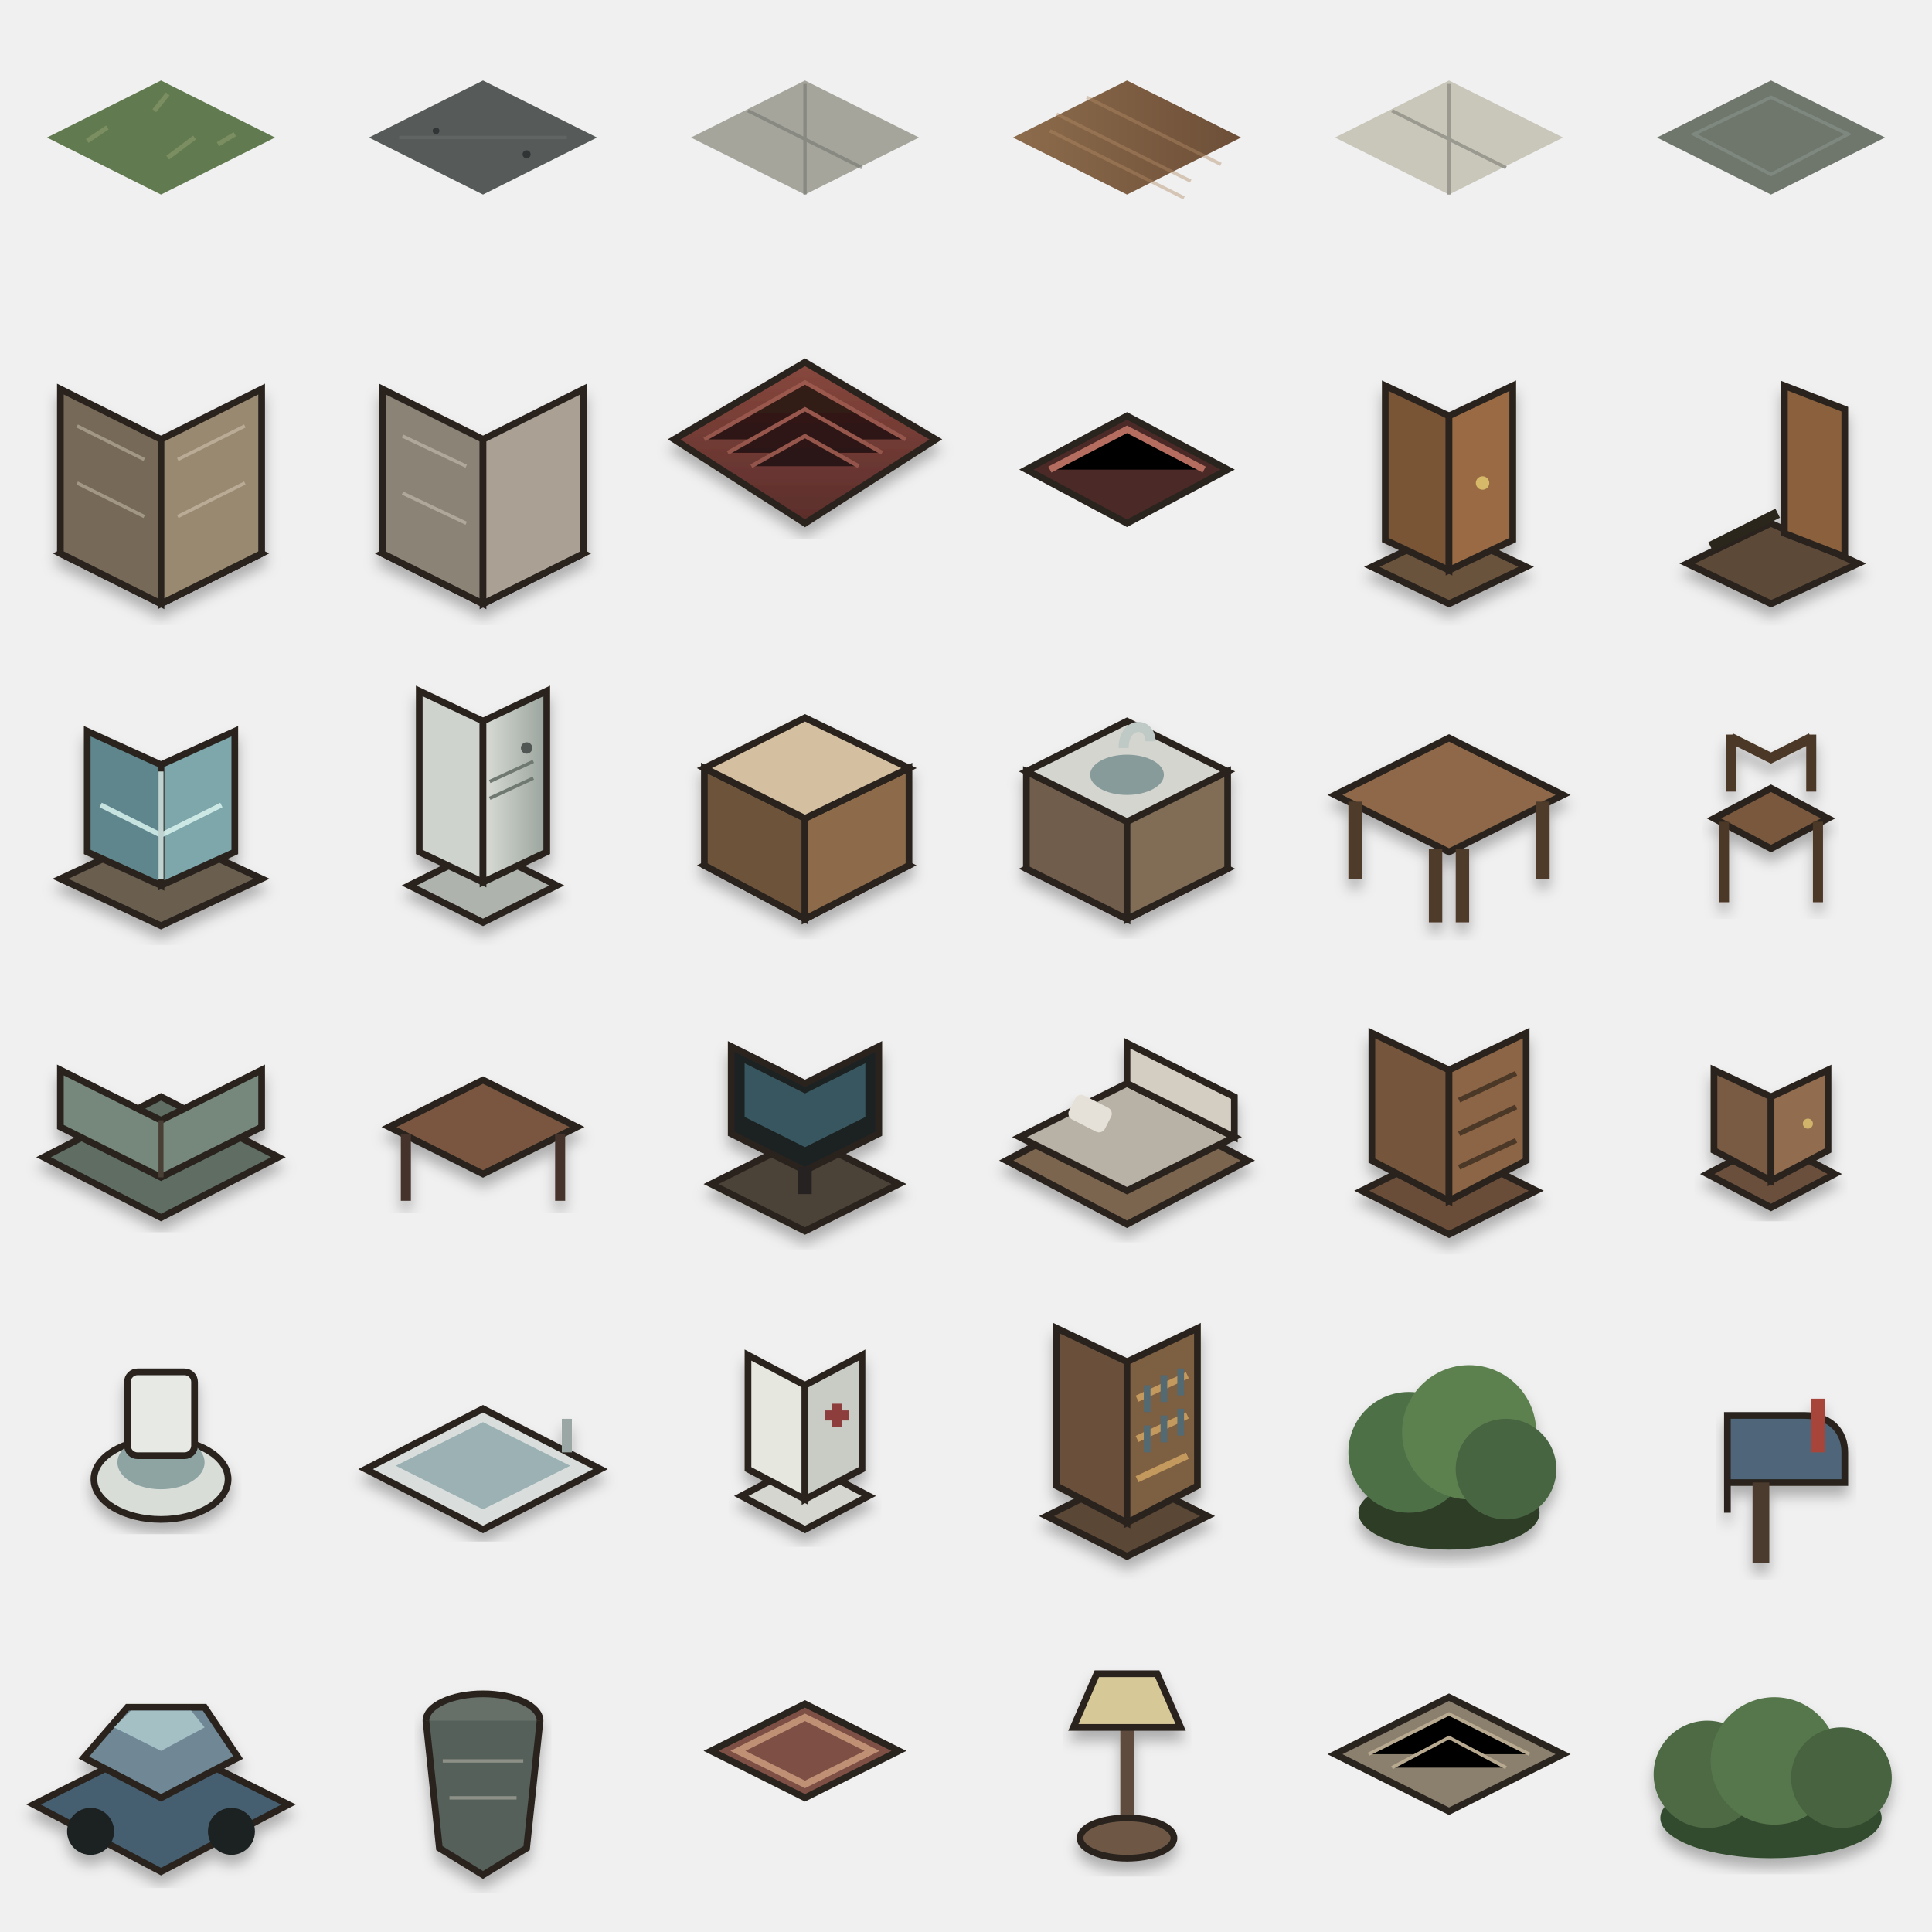
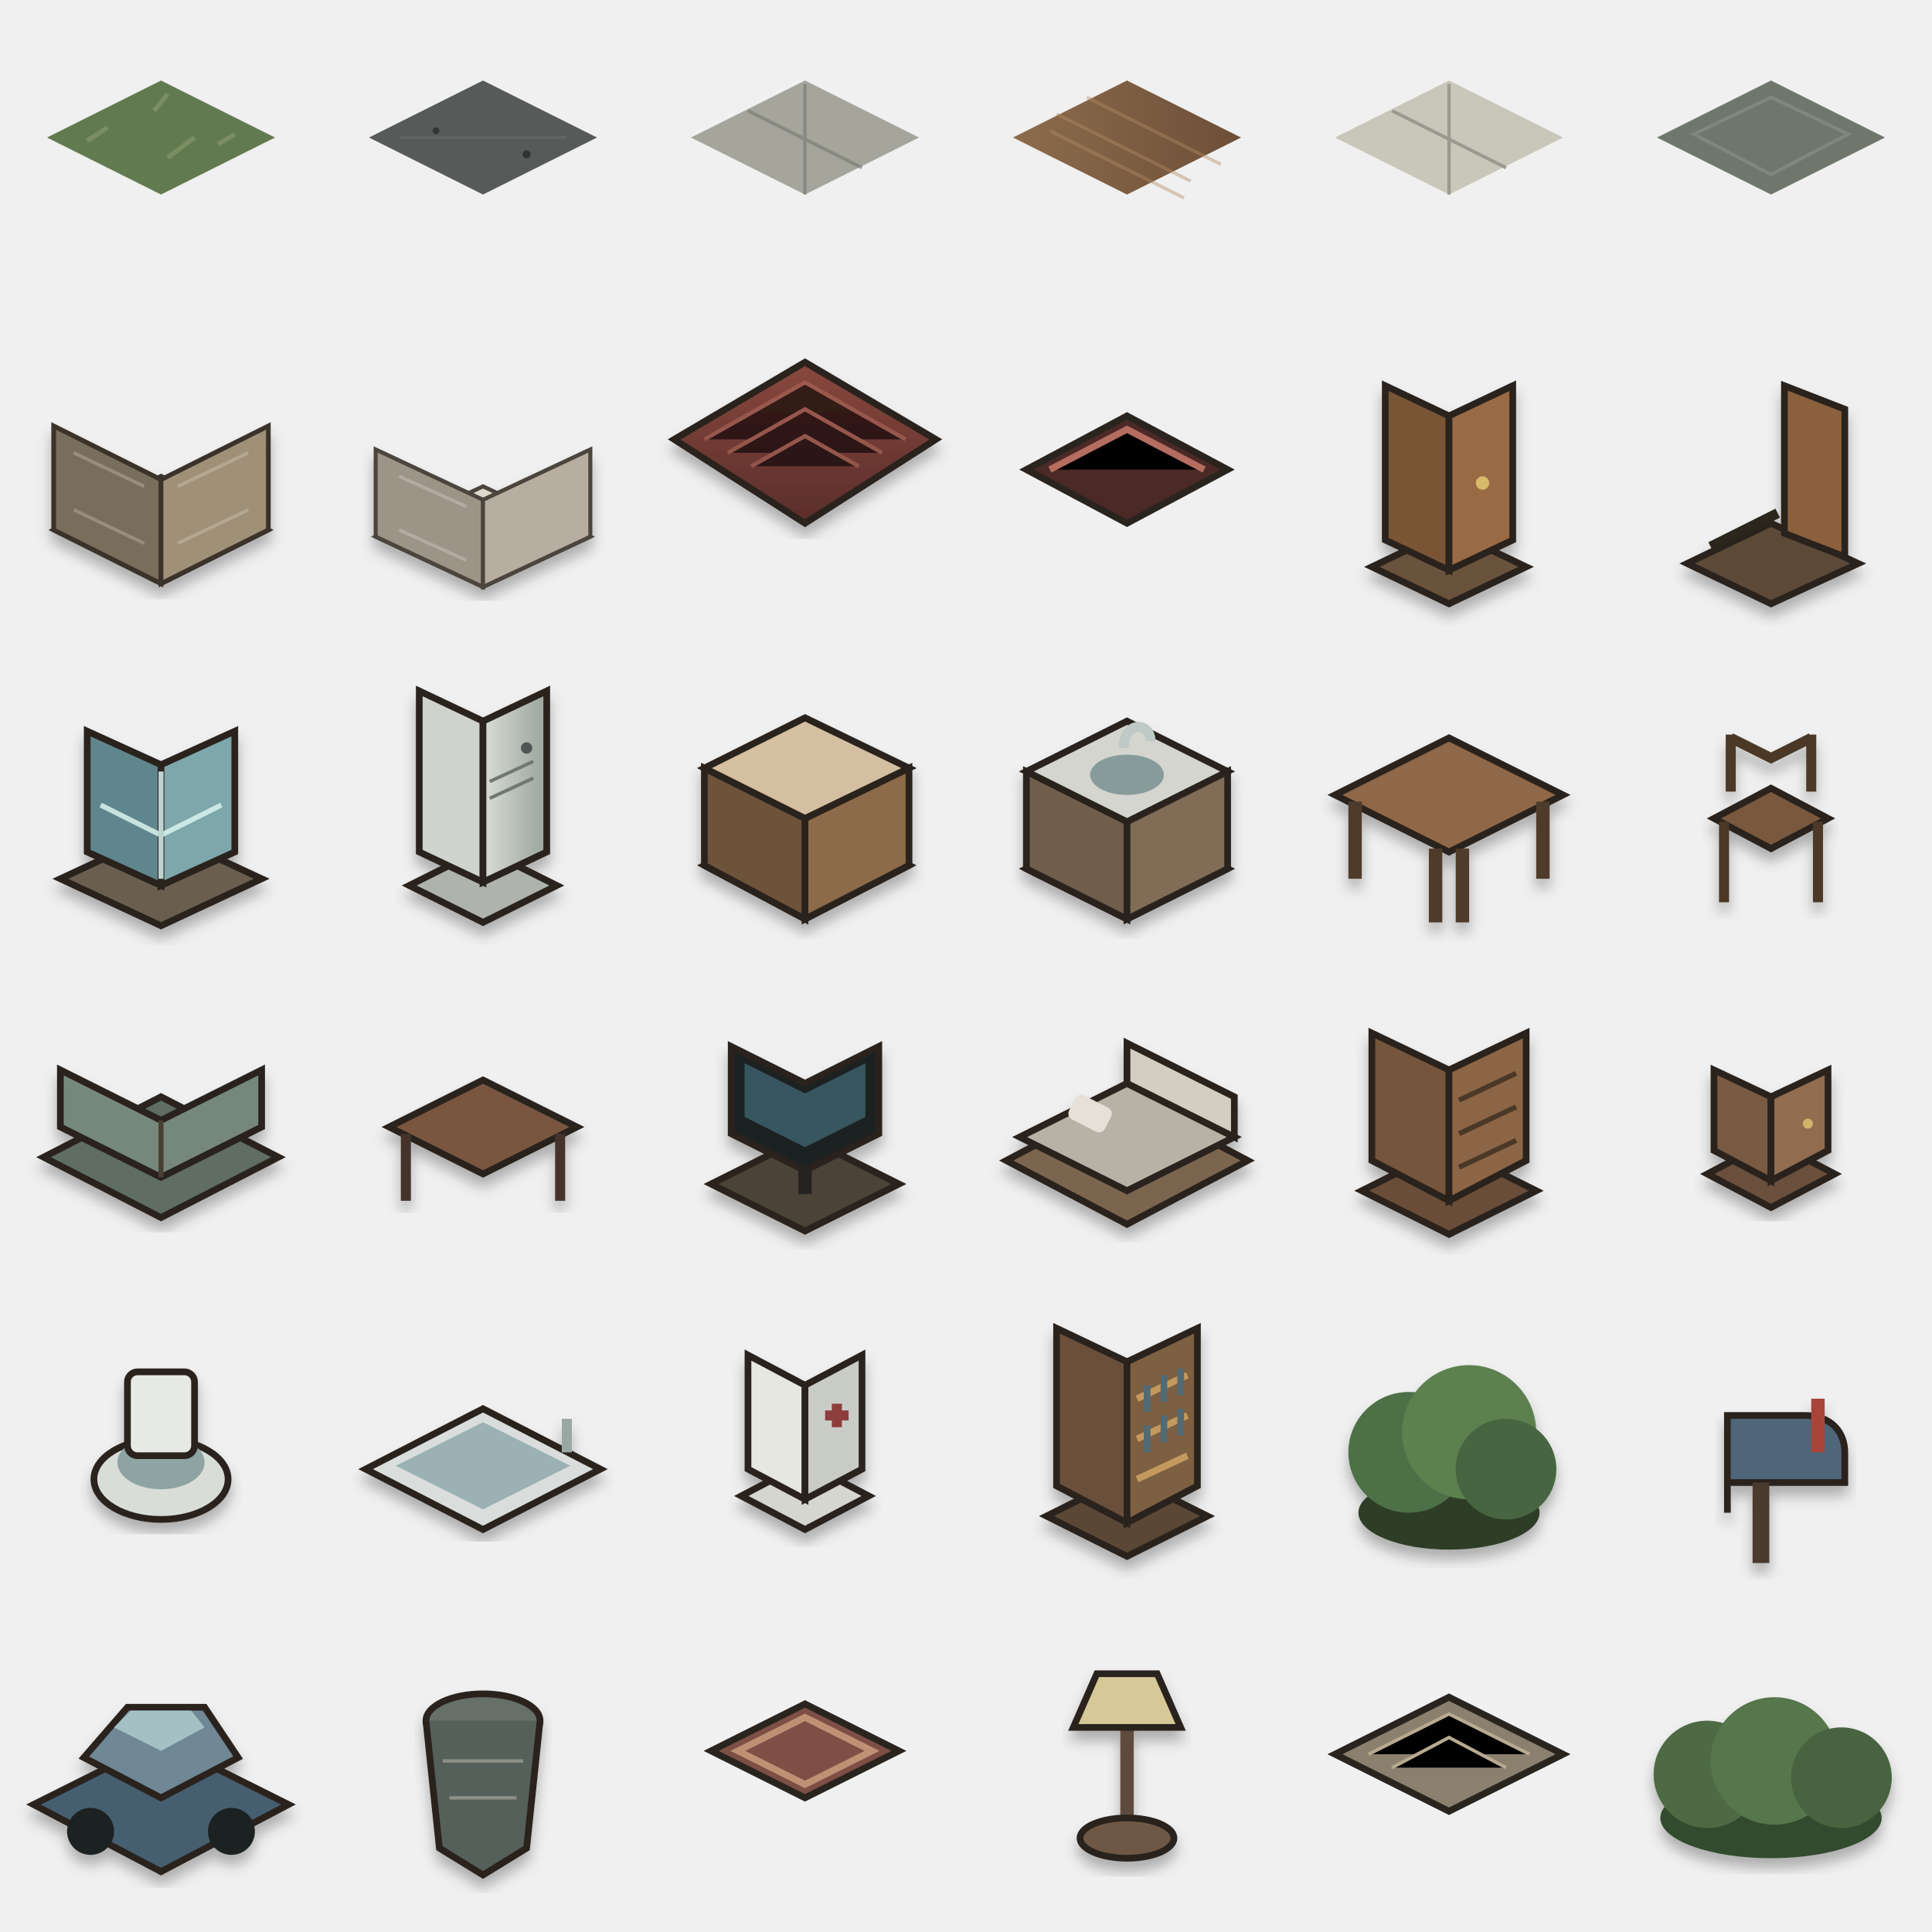
<svg xmlns="http://www.w3.org/2000/svg" width="576" height="576" viewBox="0 0 576 576">
  <defs>
    <linearGradient id="wood" x1="0" x2="1">
      <stop stop-color="#8d6c4c" />
      <stop offset="1" stop-color="#6d4f38" />
    </linearGradient>
    <linearGradient id="roof" x1="0" x2="0" y1="0" y2="1">
      <stop stop-color="#88483d" />
      <stop offset="1" stop-color="#5a2d2b" />
    </linearGradient>
    <linearGradient id="metal" x1="0" x2="1">
      <stop stop-color="#d9ddd6" />
      <stop offset="1" stop-color="#9aa39d" />
    </linearGradient>
    <filter id="shadow">
      <feDropShadow dx="0" dy="3" stdDeviation="2" flood-opacity=".28" />
    </filter>
    <style>.o{stroke:#2a241f;stroke-width:2}.s{stroke:#4a4036;stroke-width:1.5}.hi{stroke:#f3eadb;stroke-opacity:.35;stroke-width:1}</style>
  </defs>
  <g transform="translate(0 0)">
    <polygon points="48,24 82,41 48,58 14,41" fill="#627a50" />
    <path d="M26 42l6-4m18 9l8-6m-12-8l4-5m15 15l5-3" stroke="#809365" stroke-width="1.4" opacity=".8" />
  </g>
  <g transform="translate(96 0)">
    <polygon points="48,24 82,41 48,58 14,41" fill="#565b5a" />
    <path d="M23 41l50 0" stroke="#6c716f" stroke-width="1" opacity=".45" />
    <circle cx="34" cy="39" r="1" fill="#313535" />
    <circle cx="61" cy="46" r="1.2" fill="#303434" />
  </g>
  <g transform="translate(192 0)">
    <polygon points="48,24 82,41 48,58 14,41" fill="#a5a59c" />
    <path d="M48 25v33M31 33l34 17" stroke="#74766f" stroke-width="1" opacity=".6" />
  </g>
  <g transform="translate(288 0)">
    <polygon points="48,24 82,41 48,58 14,41" fill="url(#wood)" />
    <path d="M27 34l40 20m-31-25l40 20m-51-10l40 20" stroke="#b18a63" stroke-width="1" opacity=".42" />
  </g>
  <g transform="translate(384 0)">
    <polygon points="48,24 82,41 48,58 14,41" fill="#c9c6ba" />
    <path d="M31 33l34 17M48 25v33" stroke="#9b9a90" stroke-width="1" />
  </g>
  <g transform="translate(480 0)">
    <polygon points="48,24 82,41 48,58 14,41" fill="#6f776d" />
    <path d="M25 40l23-11 23 11-23 12z" fill="none" stroke="#879087" stroke-width="1" opacity=".65" />
  </g>
  <g transform="translate(0 96)" filter="url(#shadow)">
-     <polygon points="18,69 48,84 78,69 48,54" fill="#c6b798" class="o" />
-     <polygon points="18,69 48,84 48,35 18,20" fill="#766958" class="o" />
-     <polygon points="78,69 48,84 48,35 78,20" fill="#998970" class="o" />
-     <path d="M23 31l20 10m-20 7l20 10M73 31L53 41m20 7L53 58" class="hi" />
+     <polygon points="16,62 48,78 80,62 48,46" fill="#cfc3aa" stroke="#3a332b" stroke-width="1.4" />
+     <polygon points="16,62 48,78 48,47 16,31" fill="#796d5c" stroke="#3a332b" stroke-width="1.4" />
+     <polygon points="80,62 48,78 48,47 80,31" fill="#9f9077" stroke="#3a332b" stroke-width="1.4" />
+     <path d="M22 39l21 10m-21 7l21 10M74 39L53 49m21 7L53 66" stroke="#efe5d3" stroke-opacity=".27" stroke-width="1" />
  </g>
  <g transform="translate(96 96)" filter="url(#shadow)">
-     <polygon points="18,69 48,84 78,69 48,54" fill="#d7d0c2" class="o" />
-     <polygon points="18,69 48,84 48,35 18,20" fill="#8b8376" class="o" />
-     <polygon points="78,69 48,84 48,35 78,20" fill="#aaa194" class="o" />
-     <path d="M24 34l19 9m-19 8l19 9" class="hi" />
+     <polygon points="16,64 48,79 80,64 48,49" fill="#ddd8ca" stroke="#4c453c" stroke-width="1.2" />
+     <polygon points="16,64 48,79 48,53 16,38" fill="#9c9487" stroke="#4c453c" stroke-width="1.2" />
+     <polygon points="80,64 48,79 48,53 80,38" fill="#b7aea1" stroke="#4c453c" stroke-width="1.2" />
+     <path d="M23 46l20 9m-20 7l20 9" stroke="#fff" stroke-opacity=".22" stroke-width="1" />
  </g>
  <g transform="translate(192 96)" filter="url(#shadow)">
    <polygon points="48,12 87,35 48,60 9,35" fill="url(#roof)" class="o" />
    <path d="M18 35l30-17 30 17M25 39l23-13 23 13M32 43l16-9 16 9" stroke="#ad685b" stroke-width="1.2" opacity=".6" />
  </g>
  <g transform="translate(288 96)">
    <polygon points="18,44 48,28 78,44 48,60" fill="#4b2926" class="o" />
    <path d="M25 44l23-12 23 12" stroke="#b56d60" stroke-width="2" />
  </g>
  <g transform="translate(384 96)" filter="url(#shadow)">
    <polygon points="25,73 48,84 71,73 48,62" fill="#6a533c" class="o" />
    <polygon points="29,65 48,74 48,28 29,19" fill="#7a5436" class="o" />
    <polygon points="67,65 48,74 48,28 67,19" fill="#9a6b44" class="o" />
    <circle cx="58" cy="48" r="2" fill="#d6ba69" />
  </g>
  <g transform="translate(480 96)" filter="url(#shadow)">
    <polygon points="23,72 48,84 74,72 48,60" fill="#5d4938" class="o" />
    <polygon points="52,63 70,70 70,26 52,19" fill="#8b603d" class="o" />
    <path d="M30 67l20-10" stroke="#2c251f" stroke-width="3" />
  </g>
  <g transform="translate(0 192)" filter="url(#shadow)">
    <polygon points="18,70 48,84 78,70 48,56" fill="#6b5f50" class="o" />
    <polygon points="26,62 48,72 48,36 26,26" fill="#5f868d" class="o" />
    <polygon points="70,62 48,72 48,36 70,26" fill="#7da7aa" class="o" />
    <path d="M48 38v32M30 48l18 9m18-9l-18 9" stroke="#d9f3ef" stroke-width="1.5" opacity=".85" />
  </g>
  <g transform="translate(96 192)" filter="url(#shadow)">
    <polygon points="26,72 48,83 70,72 48,61" fill="#aeb4ad" class="o" />
    <polygon points="29,62 48,71 48,23 29,14" fill="#cfd3cd" class="o" />
    <polygon points="67,62 48,71 48,23 67,14" fill="url(#metal)" class="o" />
    <path d="M50 41l13-6M50 46l13-6" stroke="#707872" stroke-width="1" />
    <circle cx="61" cy="31" r="1.7" fill="#4f5652" />
  </g>
  <g transform="translate(192 192)" filter="url(#shadow)">
    <polygon points="18,66 48,82 79,66 48,51" fill="#b1885e" class="o" />
    <polygon points="18,66 48,82 48,52 18,37" fill="#6e533a" class="o" />
    <polygon points="79,66 48,82 48,52 79,37" fill="#8d6b49" class="o" />
    <polygon points="18,37 48,52 79,37 48,22" fill="#d4c0a1" class="o" />
  </g>
  <g transform="translate(288 192)" filter="url(#shadow)">
    <polygon points="18,67 48,82 78,67 48,52" fill="#9a8771" class="o" />
    <polygon points="18,67 48,82 48,52 18,38" fill="#6f5d4c" class="o" />
    <polygon points="78,67 48,82 48,52 78,38" fill="#816c57" class="o" />
    <polygon points="18,38 48,53 78,38 48,23" fill="#d4d5cf" class="o" />
    <ellipse cx="48" cy="39" rx="11" ry="6" fill="#879b9b" />
    <path d="M47 31c0-8 8-8 8-2" stroke="#bfc9c6" stroke-width="3" fill="none" />
  </g>
  <g transform="translate(384 192)" filter="url(#shadow)">
    <polygon points="14,45 48,62 82,45 48,28" fill="#8f6848" class="o" />
    <path d="M20 47v23m56-23v23M44 61v22m8-22v22" stroke="#503b2c" stroke-width="4" />
  </g>
  <g transform="translate(480 192)" filter="url(#shadow)">
    <polygon points="31,52 48,61 65,52 48,43" fill="#79583d" class="o" />
    <path d="M34 53v24m28-24v24M36 44V27m24 17V27m-24 1l12 6 12-6" stroke="#4c3828" stroke-width="3" fill="none" />
  </g>
  <g transform="translate(0 288)" filter="url(#shadow)">
    <polygon points="13,57 48,75 83,57 48,39" fill="#5e6d63" class="o" />
    <polygon points="18,48 48,63 78,48 78,31 48,46 18,31" fill="#76887b" class="o" />
    <path d="M48 46v17" class="s" />
  </g>
  <g transform="translate(96 288)" filter="url(#shadow)">
    <polygon points="20,48 48,62 76,48 48,34" fill="#7a573f" class="o" />
    <path d="M25 50v20m46-20v20" stroke="#443229" stroke-width="3" />
  </g>
  <g transform="translate(192 288)" filter="url(#shadow)">
    <polygon points="20,65 48,79 76,65 48,51" fill="#4c4238" class="o" />
    <polygon points="26,50 48,61 70,50 70,24 48,35 26,24" fill="#1d2324" class="o" />
    <polygon points="30,45 48,54 66,45 66,29 48,38 30,29" fill="#39575e" />
    <path d="M48 60v8" stroke="#262321" stroke-width="4" />
  </g>
  <g transform="translate(288 288)" filter="url(#shadow)">
    <polygon points="12,58 48,77 84,58 48,39" fill="#7c654f" class="o" />
    <polygon points="16,51 48,67 80,51 48,35" fill="#b7b1a6" class="o" />
    <polygon points="48,35 80,51 80,39 48,23" fill="#d4cec2" class="o" />
    <rect x="31" y="40" width="12" height="8" rx="2" transform="rotate(27 37 44)" fill="#e6e1d8" />
  </g>
  <g transform="translate(384 288)" filter="url(#shadow)">
    <polygon points="22,67 48,80 74,67 48,54" fill="#6b4e39" class="o" />
    <polygon points="25,58 48,70 48,31 25,20" fill="#74543b" class="o" />
    <polygon points="71,58 48,70 48,31 71,20" fill="#8b6545" class="o" />
    <path d="M51 40l17-8M51 50l17-8M51 60l17-8" stroke="#4c3728" stroke-width="1.5" />
  </g>
  <g transform="translate(480 288)" filter="url(#shadow)">
    <polygon points="29,62 48,72 67,62 48,52" fill="#6b503d" class="o" />
    <polygon points="31,55 48,64 48,39 31,31" fill="#795a43" class="o" />
    <polygon points="65,55 48,64 48,39 65,31" fill="#916c4f" class="o" />
    <circle cx="59" cy="47" r="1.5" fill="#d1b46a" />
  </g>
  <g transform="translate(0 384)" filter="url(#shadow)">
    <ellipse cx="48" cy="57" rx="20" ry="12" fill="#d8ddd8" class="o" />
    <ellipse cx="48" cy="52" rx="13" ry="8" fill="#8ea4a2" />
    <rect x="38" y="25" width="20" height="25" rx="3" fill="#e7e9e4" class="o" />
  </g>
  <g transform="translate(96 384)" filter="url(#shadow)">
    <polygon points="13,54 48,72 83,54 48,36" fill="#d9dedc" class="o" />
    <polygon points="22,53 48,66 74,53 48,40" fill="#9bb1b4" />
    <path d="M73 39v10" stroke="#9aa7a5" stroke-width="3" />
  </g>
  <g transform="translate(192 384)" filter="url(#shadow)">
    <polygon points="29,62 48,72 67,62 48,52" fill="#d5d6cf" class="o" />
    <polygon points="31,54 48,63 48,29 31,20" fill="#e6e7df" class="o" />
    <polygon points="65,54 48,63 48,29 65,20" fill="#c9ccc5" class="o" />
    <path d="M54 38h7m-3.5-3.5v7" stroke="#8e3d3d" stroke-width="3" />
  </g>
  <g transform="translate(288 384)" filter="url(#shadow)">
    <polygon points="24,68 48,80 72,68 48,56" fill="#5a4635" class="o" />
    <polygon points="27,59 48,70 48,22 27,12" fill="#6b503a" class="o" />
    <polygon points="69,59 48,70 48,22 69,12" fill="#7d5e42" class="o" />
    <path d="M51 33l15-7M51 45l15-7M51 57l15-7" stroke="#c3995d" stroke-width="2" />
    <path d="M54 29v8m5-11v8m5-10v8M54 41v8m5-11v8m5-10v8" stroke="#526a73" stroke-width="2" />
  </g>
  <g transform="translate(384 384)" filter="url(#shadow)">
    <ellipse cx="48" cy="67" rx="27" ry="11" fill="#2d3c28" />
    <circle cx="36" cy="49" r="18" fill="#4e6f46" />
    <circle cx="54" cy="43" r="20" fill="#5d8050" />
    <circle cx="65" cy="54" r="15" fill="#46653f" />
  </g>
  <g transform="translate(480 384)" filter="url(#shadow)">
    <path d="M35 67V38h23c8 0 12 5 12 11v9H35z" fill="#506579" class="o" />
    <path d="M45 58v24" stroke="#4c3a2e" stroke-width="5" />
    <rect x="60" y="33" width="4" height="16" fill="#a8453a" />
  </g>
  <g transform="translate(0 480)" filter="url(#shadow)">
    <polygon points="10,58 48,78 86,58 48,39" fill="#455e70" class="o" />
    <polygon points="25,44 48,56 71,44 61,29 38,29" fill="#6f8795" class="o" />
    <polygon points="34,35 48,42 61,35 57,30 39,30" fill="#a5c0c5" />
    <circle cx="27" cy="66" r="7" fill="#1d2020" />
    <circle cx="69" cy="66" r="7" fill="#1d2020" />
  </g>
  <g transform="translate(96 480)" filter="url(#shadow)">
    <ellipse cx="48" cy="33" rx="17" ry="8" fill="#667069" class="o" />
    <path d="M31 33l4 38 13 8 13-8 4-38" fill="#56605a" class="o" />
    <path d="M36 45l24 0M38 56l20 0" class="hi" />
  </g>
  <g transform="translate(192 480)">
    <polygon points="20,42 48,56 76,42 48,28" fill="#7e4f45" class="o" />
    <polygon points="28,42 48,52 68,42 48,32" fill="none" stroke="#c09075" stroke-width="2" />
  </g>
  <g transform="translate(288 480)" filter="url(#shadow)">
    <path d="M48 25v38" stroke="#5f4c3d" stroke-width="4" />
    <path d="M32 35h32l-7-16H39z" fill="#d6c897" class="o" />
    <ellipse cx="48" cy="68" rx="14" ry="6" fill="#6e5945" class="o" />
  </g>
  <g transform="translate(384 480)">
    <polygon points="14,43 48,60 82,43 48,26" fill="#8b806e" class="o" />
    <path d="M24 43l24-12 24 12M31 47l17-9 17 9" stroke="#b8aa91" stroke-width="1" />
  </g>
  <g transform="translate(480 480)" filter="url(#shadow)">
    <ellipse cx="48" cy="62" rx="33" ry="12" fill="#334b2e" />
    <circle cx="29" cy="49" r="16" fill="#4d6a45" />
    <circle cx="49" cy="45" r="19" fill="#56764c" />
    <circle cx="69" cy="50" r="15" fill="#47633f" />
  </g>
</svg>
